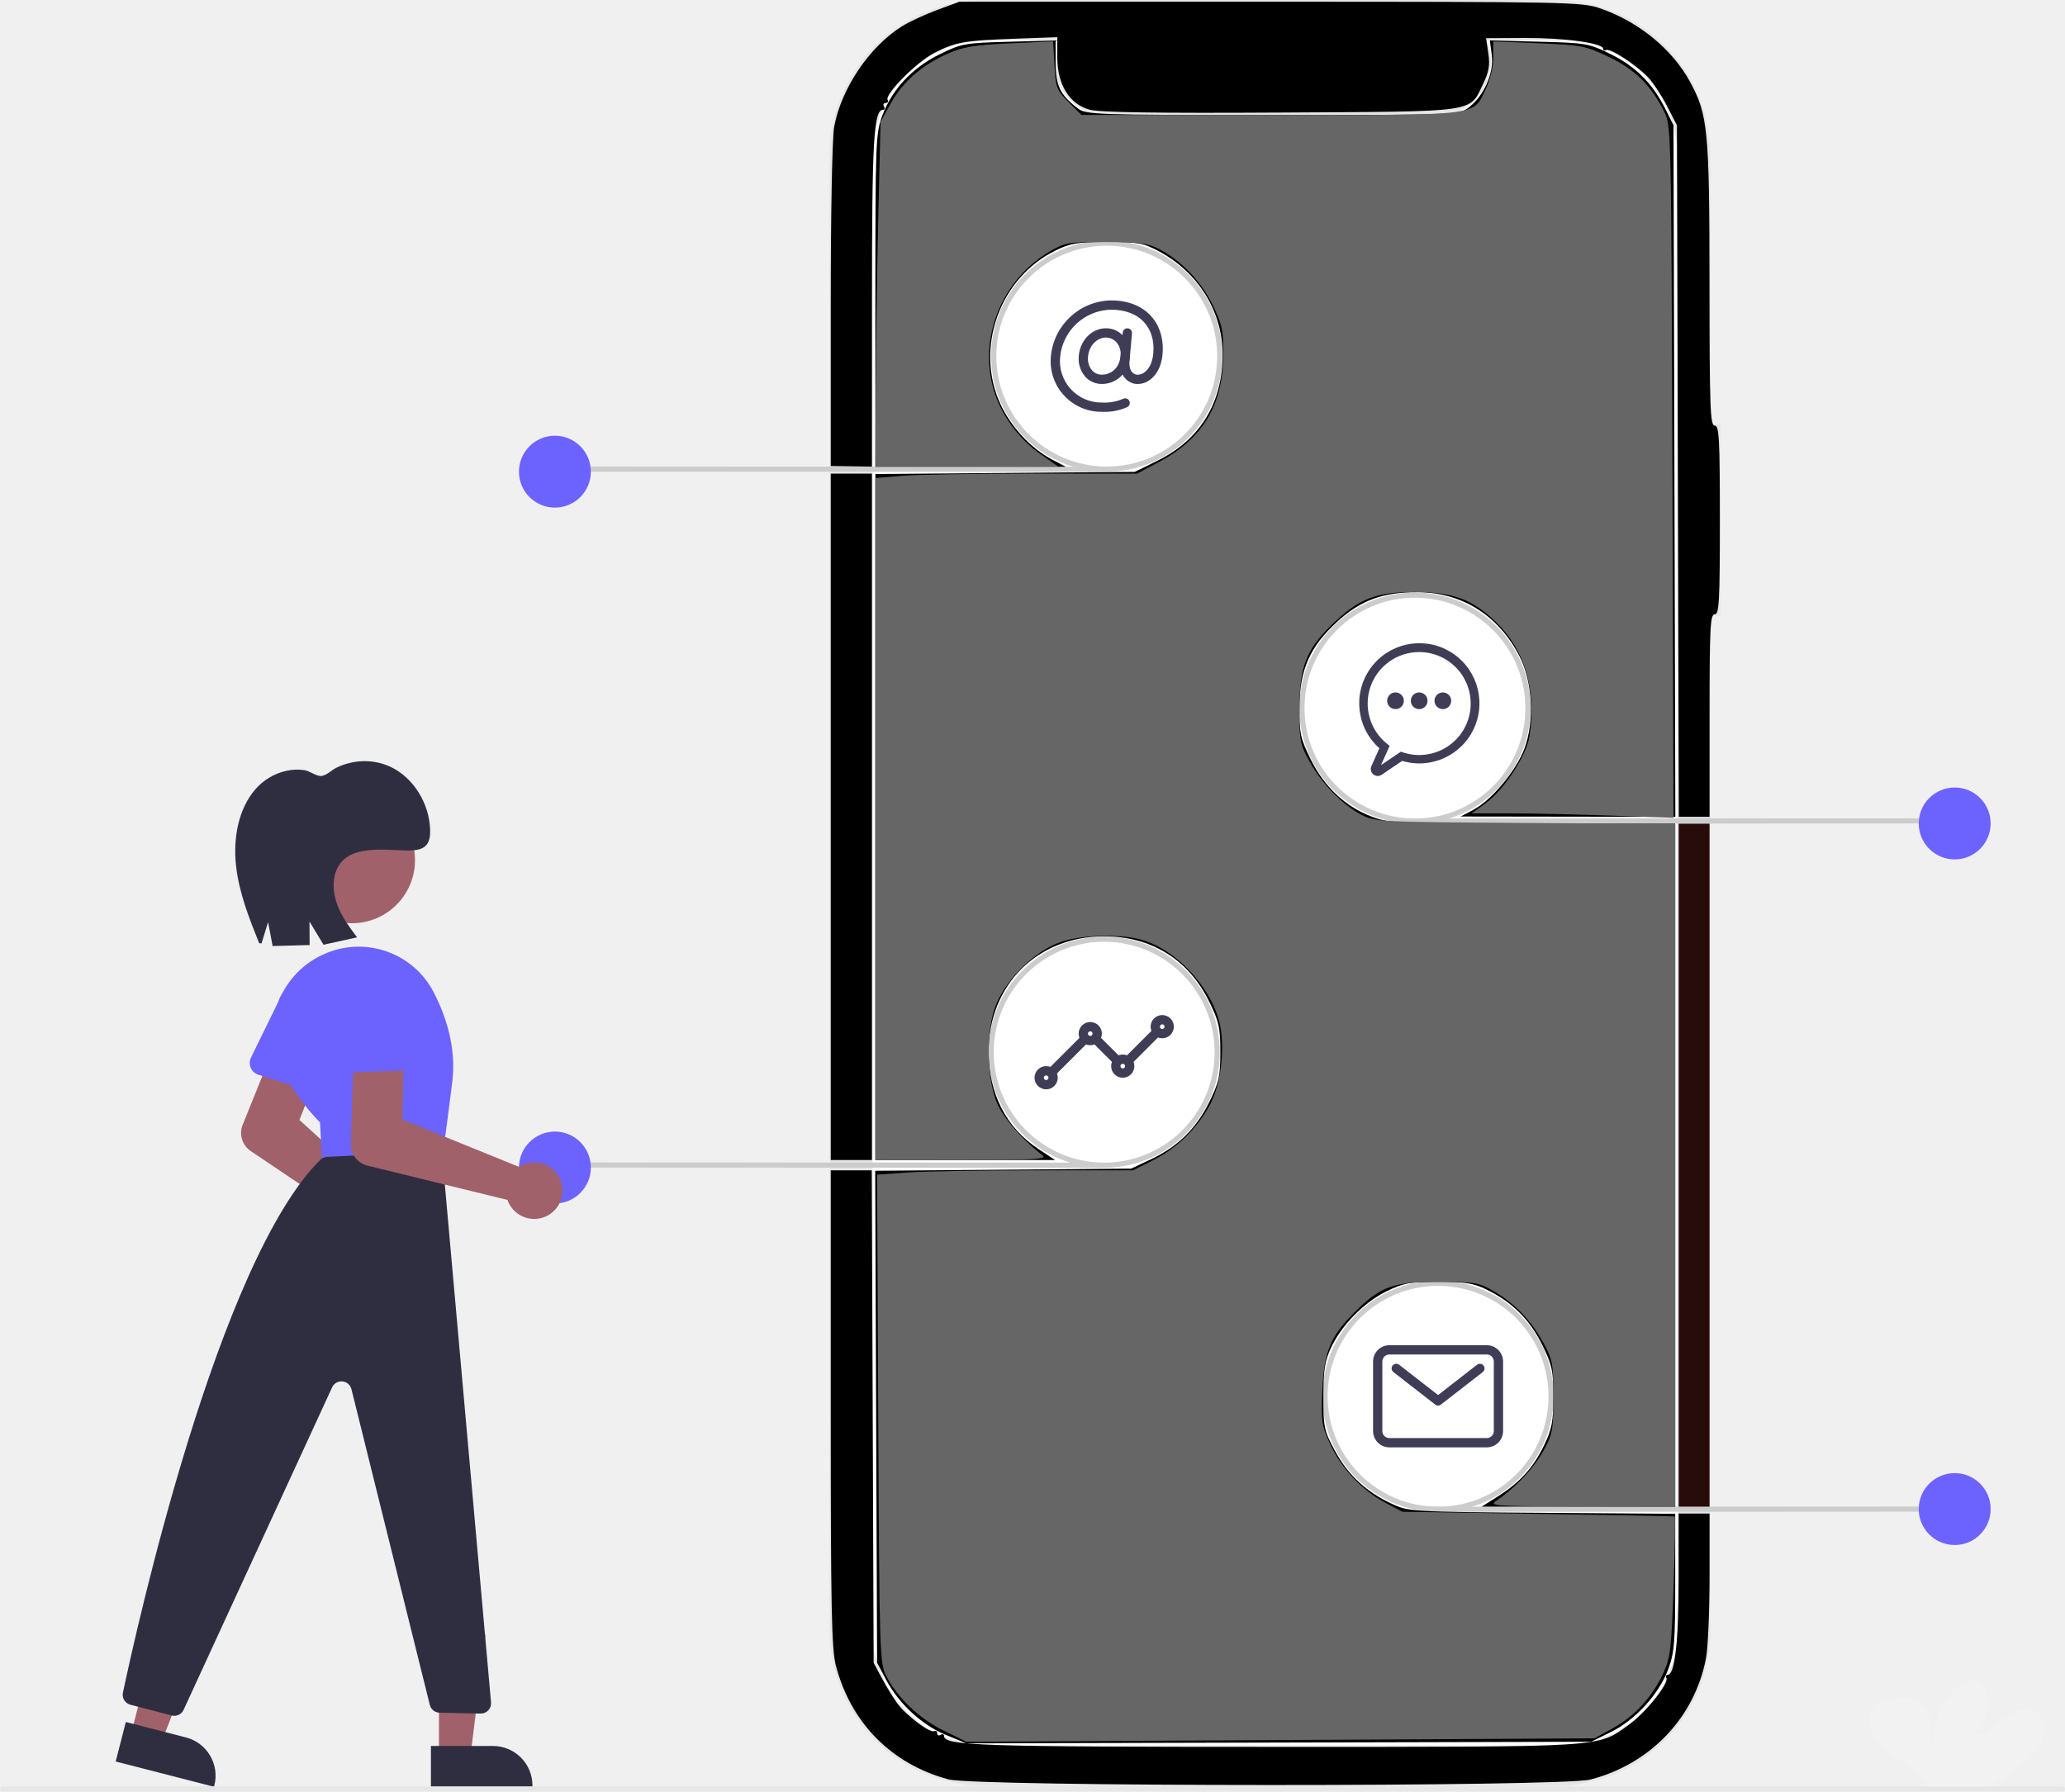
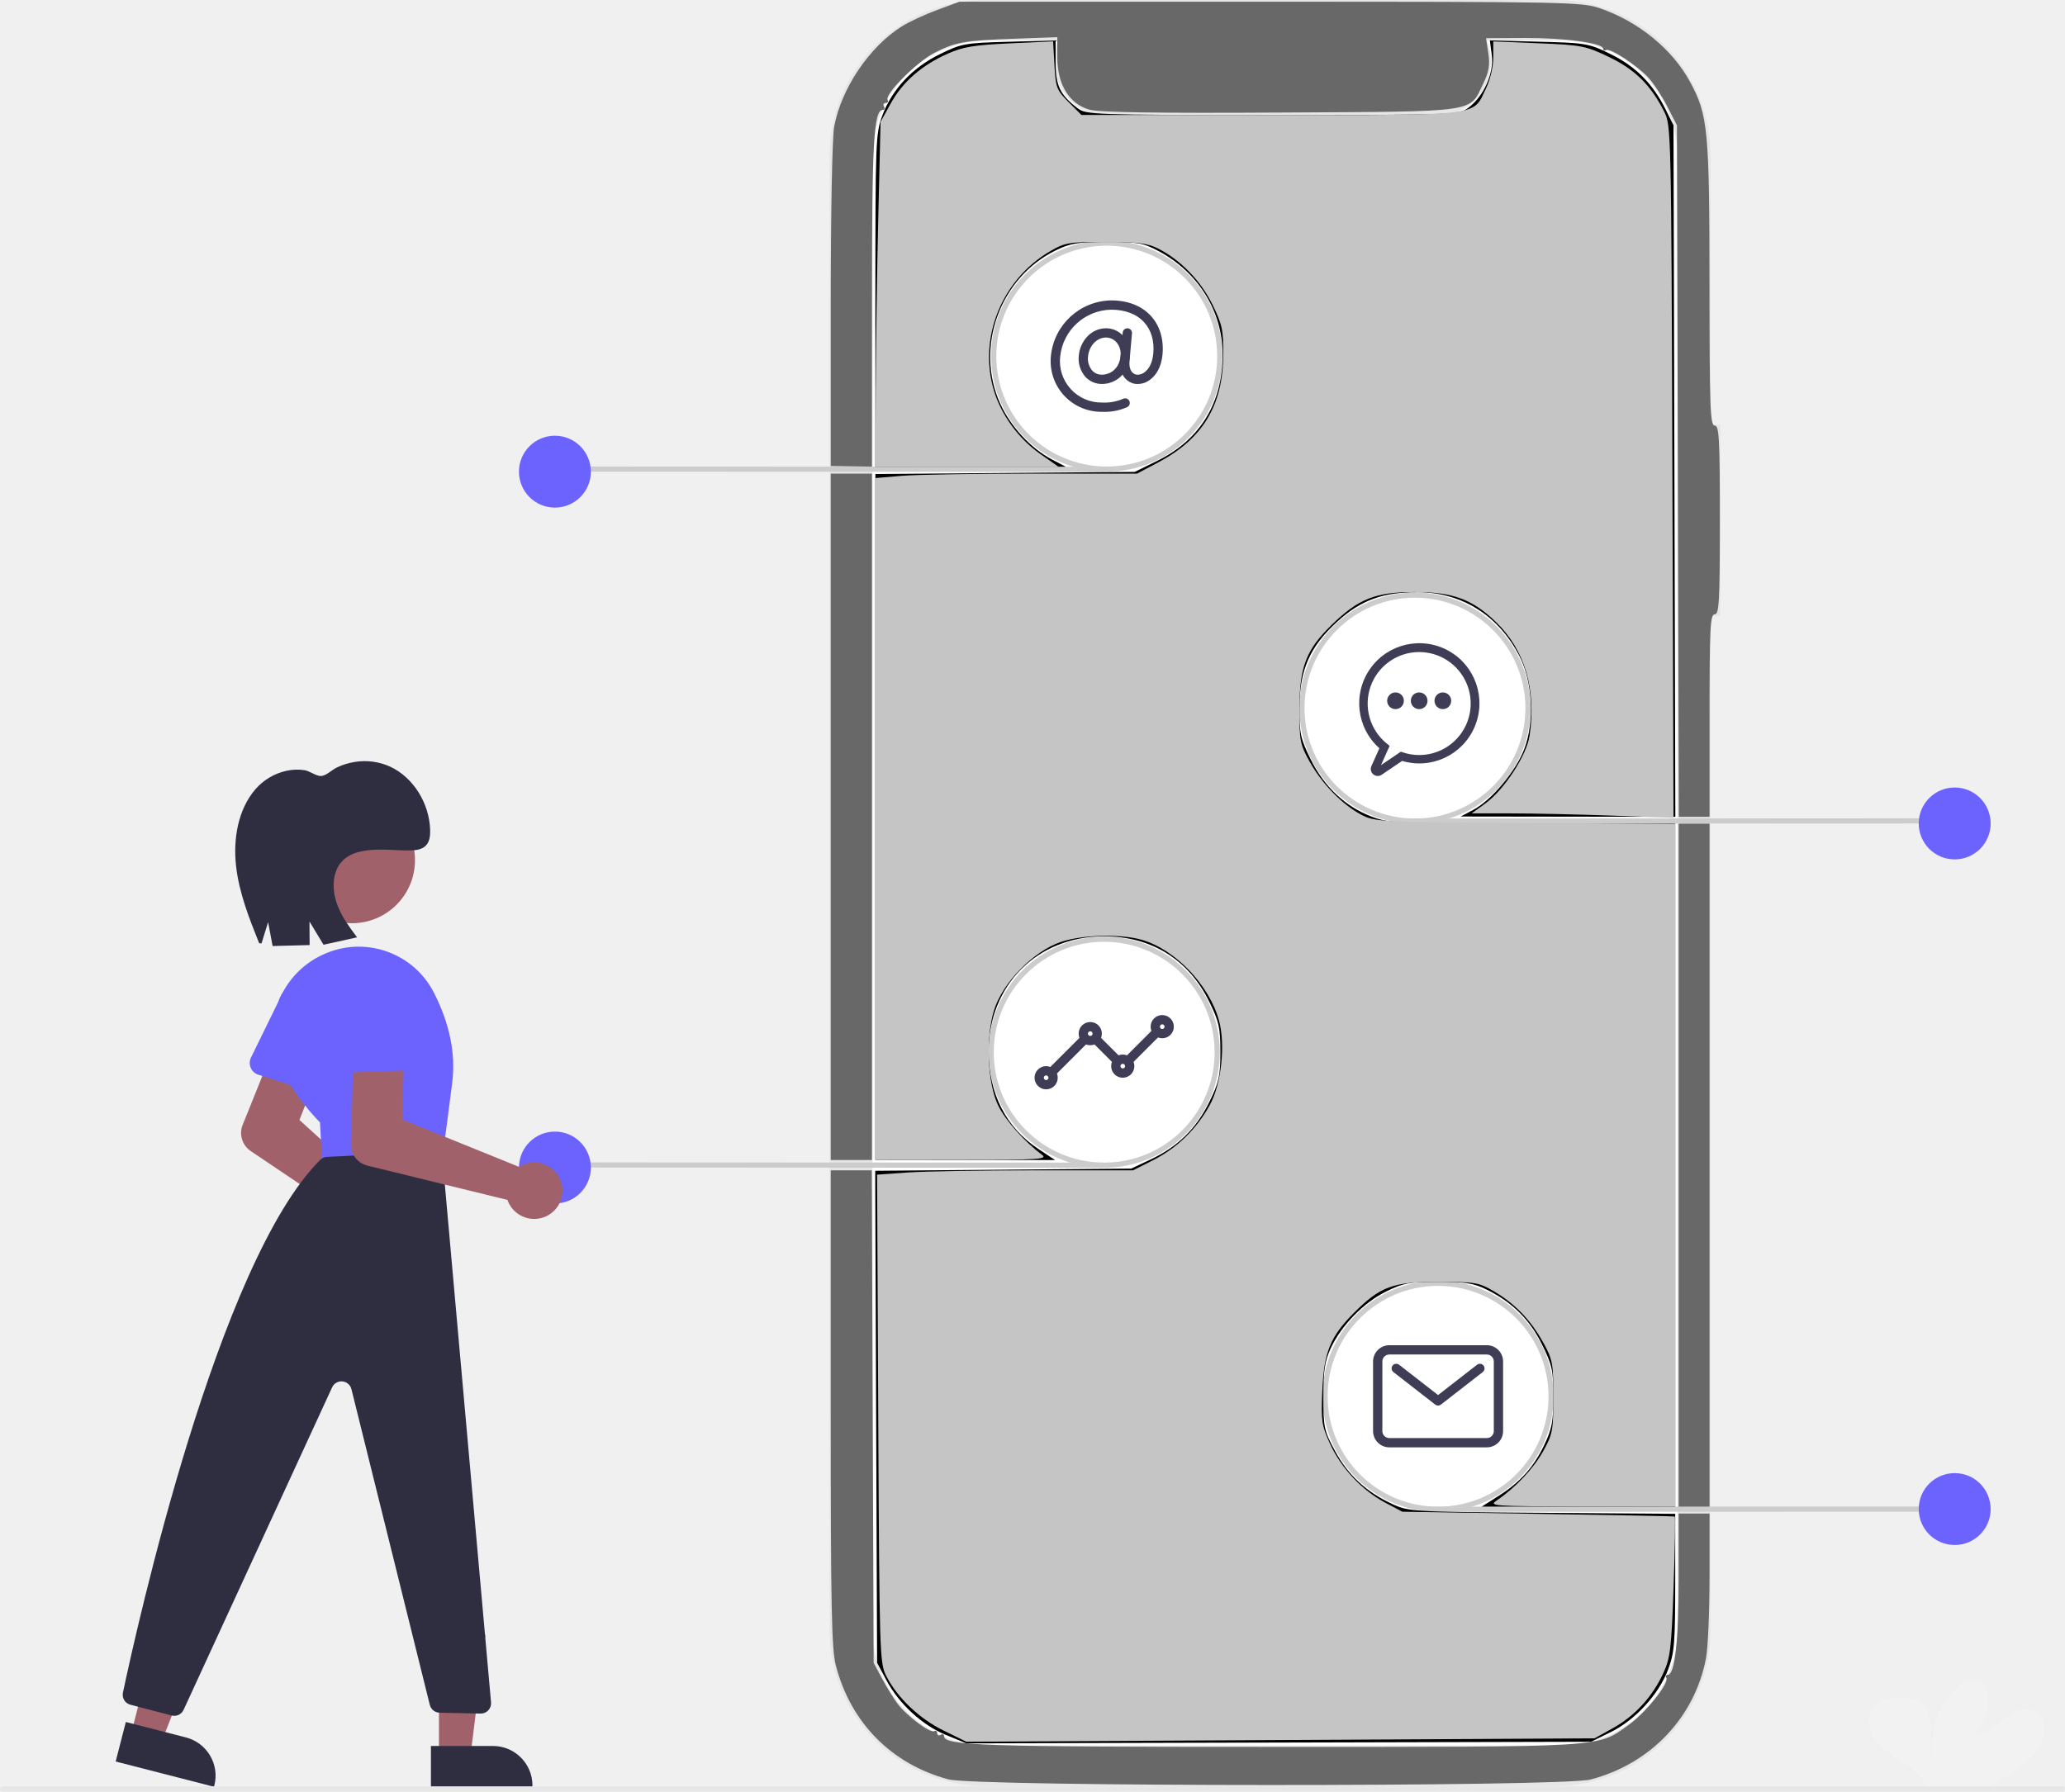
<svg xmlns="http://www.w3.org/2000/svg" data-name="Layer 1" width="804" height="697.683" viewBox="0 0 804 697.683" version="1.1" id="svg31">
  <defs id="defs31" />
  <path id="e9a96f1c-287a-42d8-bbee-a97ef2edbe89-272" data-name="Path 22" d="M867.817,266.442h-3.821V161.752a60.594,60.594,0,0,0-60.594-60.594H581.596a60.594,60.594,0,0,0-60.594,60.594V736.096a60.594,60.594,0,0,0,60.594,60.594H803.402a60.594,60.594,0,0,0,60.593-60.594V340.962h3.821Z" transform="translate(-198 -101.1587)" fill="#e6e6e6" />
  <path id="bb6cf65b-d1a0-4b47-beae-738e5a961a87-273" data-name="Path 23" d="M805.847,116.917H776.896a21.498,21.498,0,0,1-19.907,29.617h-127.07a21.498,21.498,0,0,1-19.905-29.617H582.973A45.251,45.251,0,0,0,537.722,162.168V735.677a45.251,45.251,0,0,0,45.251,45.251H805.847a45.251,45.251,0,0,0,45.251-45.251h0V162.167a45.251,45.251,0,0,0-45.251-45.25Z" transform="translate(-198 -101.1587)" fill="#fff" />
  <path d="M626.994,250.689a8.606,8.606,0,0,1-6.427-2.798,10.721,10.721,0,0,1-2.544-8.208,12.408,12.408,0,0,1,3.328-7.483,9.991,9.991,0,0,1,7.236-3.206,9.015,9.015,0,0,1,6.721,2.962,10.522,10.522,0,0,1,2.589,8.044l0,0a11.951,11.951,0,0,1-3.592,7.841A10.627,10.627,0,0,1,626.994,250.689Zm1.593-18.08c-3.539,0-6.597,3.246-6.962,7.39a7.115,7.115,0,0,0,1.608,5.449,4.964,4.964,0,0,0,3.761,1.624c3.31,0,6.851-2.285,7.301-7.391a6.904,6.904,0,0,0-1.654-5.285A5.439,5.439,0,0,0,628.587,232.609Zm7.509,7.232h0Z" transform="translate(-198 -101.1587)" fill="#3f3d56" id="path1" />
  <path d="M627.112,261.537a19.73,19.73,0,0,1-19.936-21.853,23.961,23.961,0,0,1,23.441-21.538c6.509,0,11.865,2.091,15.488,6.048,3.436,3.752,5.045,9.033,4.53,14.872-.487,5.531-2.833,8.411-4.716,9.854a7.923,7.923,0,0,1-5.998,1.719c-2.976-.528-6.268-3.231-5.75-9.114l.958-10.876a1.808,1.808,0,0,1,3.602.317l-.958,10.876c-.257,2.925.782,4.882,2.779,5.236A4.363,4.363,0,0,0,643.72,246.049c1.306-1.001,2.942-3.08,3.313-7.301.431-4.886-.813-9.074-3.595-12.113-2.92-3.189-7.354-4.874-12.822-4.874A20.332,20.332,0,0,0,610.778,239.999a16.116,16.116,0,0,0,16.334,17.922,18.145,18.145,0,0,0,8.258-1.497,1.808,1.808,0,0,1,1.401,3.334A21.691,21.691,0,0,1,627.112,261.537Z" transform="translate(-198 -101.1587)" fill="#3f3d56" id="path2" />
  <path d="M608.022,519.964a1.808,1.808,0,0,1-1.278-3.086l11.752-11.752a1.808,1.808,0,0,1,2.557,2.557l-11.752,11.752A1.802,1.802,0,0,1,608.022,519.964Zm29.832-4.52a1.808,1.808,0,0,1-1.278-3.086l9.944-9.944a1.808,1.808,0,0,1,2.557,2.557l-9.944,9.944A1.802,1.802,0,0,1,637.854,515.444Zm-5.424,0a1.802,1.802,0,0,1-1.278-.53l-7.232-7.232a1.808,1.808,0,1,1,2.557-2.557l7.232,7.232a1.808,1.808,0,0,1-1.278,3.086Z" transform="translate(-198 -101.1587)" fill="#3f3d56" id="path3" />
  <path d="M650.51,505.5a4.52,4.52,0,1,1,4.52-4.52A4.525,4.525,0,0,1,650.51,505.5Zm0-5.424a.904.904,0,1,0,.904.904A.905.905,0,0,0,650.51,500.076Z" transform="translate(-198 -101.1587)" fill="#3f3d56" id="path4" />
  <path d="M635.142,520.868a4.52,4.52,0,1,1,4.52-4.52A4.525,4.525,0,0,1,635.142,520.868Zm0-5.424a.904.904,0,1,0,.904.904A.905.905,0,0,0,635.142,515.444Z" transform="translate(-198 -101.1587)" fill="#3f3d56" id="path5" />
  <path d="M622.486,508.212a4.52,4.52,0,1,1,4.52-4.52A4.525,4.525,0,0,1,622.486,508.212Zm0-5.424a.904.904,0,1,0,.904.904A.905.905,0,0,0,622.486,502.788Z" transform="translate(-198 -101.1587)" fill="#3f3d56" id="path6" />
  <path d="M605.31,525.388a4.52,4.52,0,1,1,4.52-4.52A4.525,4.525,0,0,1,605.31,525.388Zm0-5.424a.904.904,0,1,0,.904.904A.905.905,0,0,0,605.31,519.964Z" transform="translate(-198 -101.1587)" fill="#3f3d56" id="path7" />
  <path d="M776.894,664.812H738.926a6.335,6.335,0,0,1-6.328-6.328V631.364a6.335,6.335,0,0,1,6.328-6.328h37.967a6.335,6.335,0,0,1,6.328,6.328v27.12A6.335,6.335,0,0,1,776.894,664.812ZM738.926,628.652a2.715,2.715,0,0,0-2.712,2.712v27.12a2.715,2.715,0,0,0,2.712,2.712h37.967a2.715,2.715,0,0,0,2.712-2.712V631.364a2.715,2.715,0,0,0-2.712-2.712Z" transform="translate(-198 -101.1587)" fill="#3f3d56" id="path8" />
  <path d="M757.91,648.54a1.805,1.805,0,0,1-1.11-.381l-16.272-12.656a1.808,1.808,0,1,1,2.22-2.854l15.162,11.792,15.162-11.792a1.808,1.808,0,1,1,2.22,2.854l-16.272,12.656A1.805,1.805,0,0,1,757.91,648.54Z" transform="translate(-198 -101.1587)" fill="#3f3d56" id="path9" />
  <path d="M961.835,689.841l-209.141.083a1,1,0,0,1,0-2l209.141-.083a1,1,0,0,1,0,2Z" transform="translate(-198 -101.1587)" fill="#ccc" id="path10" />
  <circle cx="761.051" cy="587.683" r="14" fill="#6c63ff" id="circle10" />
  <path d="M956.835,421.841l-211.141.083a1,1,0,0,1,0-2l211.141-.083a1,1,0,0,1,0,2Z" transform="translate(-198 -101.1587)" fill="#ccc" id="path11" />
  <circle cx="761.051" cy="320.683" r="14" fill="#6c63ff" id="circle11" />
  <path d="M416.268,284.841l211.141.083a1,1,0,0,0,0-2l-211.141-.083a1,1,0,1,0,0,2Z" transform="translate(-198 -101.1587)" fill="#ccc" id="path12" />
  <circle cx="216.051" cy="183.683" r="14" fill="#6c63ff" id="circle12" />
  <path d="M416.268,555.841l211.141.083a1,1,0,0,0,0-2l-211.141-.083a1,1,0,1,0,0,2Z" transform="translate(-198 -101.1587)" fill="#ccc" id="path13" />
  <circle cx="216.051" cy="454.683" r="14" fill="#6c63ff" id="circle13" />
  <path d="M757.91,689.924a45,45,0,1,1,45-45A45.051,45.051,0,0,1,757.91,689.924Zm0-88a43,43,0,1,0,43,43A43.049,43.049,0,0,0,757.91,601.924Z" transform="translate(-198 -101.1587)" fill="#ccc" id="path14" />
  <path d="M627.91,555.924a45,45,0,1,1,45-45A45.051,45.051,0,0,1,627.91,555.924Zm0-88a43,43,0,1,0,43,43A43.049,43.049,0,0,0,627.91,467.924Z" transform="translate(-198 -101.1587)" fill="#ccc" id="path15" />
  <path d="M748.91,421.924a45,45,0,1,1,45-45A45.051,45.051,0,0,1,748.91,421.924Zm0-88a43,43,0,1,0,43,43A43.049,43.049,0,0,0,748.91,333.924Z" transform="translate(-198 -101.1587)" fill="#ccc" id="path16" />
  <path d="M628.91,284.841a45,45,0,1,1,45-45A45.051,45.051,0,0,1,628.91,284.841Zm0-88a43,43,0,1,0,43,43A43.049,43.049,0,0,0,628.91,196.841Z" transform="translate(-198 -101.1587)" fill="#ccc" id="path17" />
  <path d="M346.502,589.738a11.019,11.019,0,0,1-4.302-7.881,10.269,10.269,0,0,1-.025-1.08l-46.568-31.362a8.552,8.552,0,0,1-3.337-9.67l22.257-55.296a9.699,9.699,0,0,1,18.023,7.171l-17.97,45.69L350.842,570.246a10.462,10.462,0,0,1,1.453-.225,11.001,11.001,0,0,1,2.983,21.763,11.407,11.407,0,0,1-2.147.206A10.865,10.865,0,0,1,346.502,589.738Z" transform="translate(-198 -101.1587)" fill="#a0616a" id="path18" />
  <path d="M295.626,517.009a4.812,4.812,0,0,1,.101-4.01l10.625-21.716a13.377,13.377,0,0,1,25.522,8.028l-3.879,23.942a4.817,4.817,0,0,1-6.214,3.82l-23.185-7.368A4.811,4.811,0,0,1,295.626,517.009Z" transform="translate(-198 -101.1587)" fill="#6c63ff" id="path19" />
  <polygon points="170.908 683.95 183.168 683.95 189 636.662 170.906 636.663 170.908 683.95" fill="#a0616a" id="polygon19" />
  <path d="M365.781,781.106l24.144-.001h.001a15.386,15.386,0,0,1,15.386,15.386v.5l-39.531.001Z" transform="translate(-198 -101.1587)" fill="#2f2e41" id="path20" />
  <polygon points="51.025 675.264 62.899 678.315 80.319 633.967 62.794 629.464 51.025 675.264" fill="#a0616a" id="polygon20" />
  <path d="M246.993,771.767l23.384,6.009.001 0a15.386,15.386,0,0,1,11.072,18.732l-.124.484L243.038,787.154Z" transform="translate(-198 -101.1587)" fill="#2f2e41" id="path21" />
  <circle cx="137.015" cy="334.98" r="24.561" fill="#a0616a" id="circle21" />
  <path d="M322.592,538.3a88.73,88.73,0,0,1-14.736-20.234,32.716,32.716,0,0,1-1.54-26.477A33.442,33.442,0,0,1,325.307,472.244a32.88,32.88,0,0,1,41.612,15.446c6.146,12.027,8.554,23.786,7.159,34.952-2.668,21.346-4.23,32.379-4.643,32.791l-.137.138-45.689,2.03Z" transform="translate(-198 -101.1587)" fill="#6c63ff" id="path22" />
  <path d="M325.306,551.694l40.887-2.035a4,4,0,0,1,4.183,3.64l18.809,210.832a4,4,0,0,1-4.069,4.355l-15.974-.34a4,4,0,0,1-3.797-3.036L334.828,642.147a4,4,0,0,0-7.516-.709L269.483,767.037a4,4,0,0,1-4.643,2.198l-16.076-4.194a3.995,3.995,0,0,1-2.905-4.693c5.289-24.968,36.972-167.956,76.862-207.533A3.941,3.941,0,0,1,325.306,551.694Z" transform="translate(-198 -101.1587)" fill="#2f2e41" id="path23" />
  <path d="M402.733,575.366a11.018,11.018,0,0,1-6.758-5.913,10.353,10.353,0,0,1-.397-1.004l-54.531-13.363a8.552,8.552,0,0,1-6.469-7.925l1.805-59.578a9.699,9.699,0,0,1,19.391.509l-1.096,49.084,45.401,18.397a10.744,10.744,0,0,1,1.285-.713h0a11.01,11.01,0,1,1,1.369,20.506Z" transform="translate(-198 -101.1587)" fill="#a0616a" id="path24" />
  <path d="M330.567,517.27a4.812,4.812,0,0,1-1.253-3.81L332.017,489.435a13.377,13.377,0,0,1,26.735-1.022l4.399,23.852a4.817,4.817,0,0,1-4.567,5.687l-24.313.858A4.811,4.811,0,0,1,330.567,517.27Z" transform="translate(-198 -101.1587)" fill="#6c63ff" id="path25" />
  <path d="M299.821,468.565l2.566-8.294,1.755,9.309,14.413-.382-.066-9.178,5.479,9.057,13.061-2.887c-2.79-3.718-5.614-7.494-7.398-11.877s-2.434-9.522-.767-13.959c4.122-10.968,19.751-7.899,28.3-7.992,2.494-.027,5.309-.207,6.943-2.246,1.23-1.535,1.431-3.732,1.369-5.762-.321-10.455-6.598-20.429-15.471-24.585a23.981,23.981,0,0,0-13.905-1.884,25.139,25.139,0,0,0-7.092,2.234c-1.997.976-4.095,3.299-6.245,3.236-1.807-.053-4.199-1.935-6.166-2.257a19.06,19.06,0,0,0-7.123.249,22.375,22.375,0,0,0-12.076,7.226c-6.68,7.762-8.665,19.2-7.501,29.731s5.104,20.434,8.999,30.166" transform="translate(-198 -101.1587)" fill="#2f2e41" id="path26" />
  <path d="M1001,798.841H199a1,1,0,0,1,0-2h802a1,1,0,0,1,0,2Z" transform="translate(-198 -101.1587)" fill="#e6e6e6" id="path27" />
  <path d="M987.47,786.448a19.309,19.309,0,0,0,6.375-9.596c.814-3.819-.814-8.301-4.45-9.779-4.084-1.577-8.451,1.262-11.755,4.117s-7.106,6.126-11.439,5.512a17.383,17.383,0,0,0,5.33-16.287,6.641,6.641,0,0,0-1.494-3.321c-2.258-2.424-6.375-1.378-9.098.531-8.633,6.077-11.041,17.798-11.074,28.358-.88-3.819-.149-7.787-.166-11.622s-1.096-8.301-4.383-10.327a13.282,13.282,0,0,0-6.641-1.577c-3.885-.133-8.202.249-10.858,3.088-3.321,3.52-2.441,9.447.432,13.282s7.222,6.309,11.223,8.999a24.772,24.772,0,0,1,8.036,7.654,7.322,7.322,0,0,1,.598,1.361h24.323A67.688,67.688,0,0,0,987.47,786.448Z" transform="translate(-198 -101.1587)" fill="#f2f2f2" id="path28" />
  <path d="M734.405,403.361a2.719,2.719,0,0,1-2.47-3.825l3.129-6.981a23.407,23.407,0,1,1,8.849,4.929l-7.985,5.406A2.71,2.71,0,0,1,734.405,403.361Zm16.146-48.267a20.046,20.046,0,0,0-12.488,35.735l.986.786-3.367,7.512,7.726-5.23.763.256a20.052,20.052,0,1,0,6.38-39.059Z" transform="translate(-198 -101.1587)" fill="#3f3d56" id="path29" />
  <circle cx="552.551" cy="272.908" r="3.253" fill="#3f3d56" id="circle29" />
  <circle cx="543.336" cy="272.908" r="3.253" fill="#3f3d56" id="circle30" />
  <circle cx="561.767" cy="272.908" r="3.253" fill="#3f3d56" id="circle31" />
  <path style="fill:#000000;stroke-width:8.529" d="m 368.331,675.67 c -9.345,-3.859 -18.313,-12.113 -23.278,-21.426 l -3.563,-6.683 -0.368,-95.81 -0.368,-95.81 49.821,-0.422 49.821,-0.422 7.511,-3.522 c 10.566,-4.954 17.812,-12.023 22.882,-22.322 3.823,-7.766 4.357,-10.166 4.357,-19.598 0,-9.45 -0.531,-11.826 -4.393,-19.672 -8.079,-16.411 -22.613,-25.382 -41.05,-25.338 -25.829,0.062 -44.775,19.018 -44.775,44.799 0,16.443 6.756,29.663 19.458,38.077 l 6.395,4.236 H 375.802 340.822 V 318.174 184.592 l 50.487,-0.408 50.487,-0.408 8.919,-4.393 c 16.541,-8.147 25.361,-22.575 25.309,-41.398 -0.047,-16.724 -9.505,-31.969 -24.936,-40.194 -5.965,-3.179 -8.118,-3.56 -20.048,-3.548 -11.461,0.012 -14.318,0.481 -20.048,3.292 -21.721,10.652 -31.518,37.769 -21.557,59.667 4.074,8.956 11.919,17.41 20.2,21.767 l 5.326,2.803 h -37.07 -37.07 v -64.773 c 0,-61.854 0.122,-65.1 2.718,-72.037 3.819,-10.207 11.675,-18.59 22.343,-23.842 8.471,-4.17 9.717,-4.395 26.995,-4.866 l 18.114,-0.494 v 8.492 c 0,9.046 1.766,12.721 8.612,17.924 3.287,2.498 6.185,2.597 75.827,2.597 70.983,0 72.485,-0.054 76.184,-2.751 5.997,-4.373 10.105,-13.494 9.211,-20.453 l -0.749,-5.829 19.091,0.494 c 18.408,0.476 19.41,0.651 28.006,4.883 9.693,4.772 16.336,11.463 21.315,21.47 l 3.083,6.196 0.359,134.658 0.359,134.658 -41.792,-0.059 -41.792,-0.059 4.835,-2.555 c 7.196,-3.803 16.672,-15.103 19.949,-23.788 4.043,-10.718 3.243,-26.059 -1.88,-36.068 -8.134,-15.891 -22.407,-24.877 -39.611,-24.94 -13.562,-0.05 -22.218,3.118 -31.365,11.478 -10.63,9.715 -14.603,18.711 -14.683,33.245 -0.056,10.236 0.381,12.285 4.33,20.312 5.273,10.716 13.636,18.563 23.862,22.389 6.874,2.572 10.233,2.718 62.681,2.718 h 55.417 V 453.761 586.748 h -37.685 -37.685 l 6.391,-4.053 c 8.617,-5.465 13.787,-11.209 18.006,-20.005 2.959,-6.169 3.526,-9.182 3.526,-18.74 0,-10.178 -0.468,-12.339 -4.4,-20.326 -4.785,-9.72 -11.623,-16.509 -21.562,-21.407 -5.046,-2.486 -8.336,-3.014 -18.813,-3.014 -11.169,0 -13.605,0.446 -20.237,3.703 -8.798,4.321 -17.559,13.275 -21.648,22.125 -2.317,5.015 -2.887,8.757 -2.888,18.947 -9.4e-4,11.931 0.276,13.208 4.589,21.163 5.06,9.333 12.217,15.953 22.248,20.579 6.425,2.963 7.771,3.042 58.368,3.426 l 51.792,0.393 v 26.622 c 0,23.582 -0.313,27.46 -2.745,33.959 -3.629,9.699 -12.836,19.753 -22.379,24.44 l -7.622,3.743 -121.627,0.317 -121.627,0.317 z" id="path31" />
-   <path style="fill:#000000;stroke-width:8.529" d="m 369.243,692.949 c -22.132,-5.961 -37.993,-22.005 -43.803,-44.309 -1.674,-6.428 -1.994,-22.486 -1.994,-100.264 v -92.61 h 7.985 7.985 l 0.368,95.898 0.368,95.898 3.184,5.973 c 1.751,3.285 4.458,7.702 6.015,9.814 3.491,4.736 12.851,11.772 14.393,10.819 0.624,-0.386 1.135,-0.029 1.135,0.793 0,0.822 0.601,1.123 1.337,0.668 0.735,-0.454 1.337,-0.26 1.337,0.431 0,3.786 14.053,4.247 129.327,4.247 129.708,0 124.759,0.307 137.174,-8.519 6.657,-4.733 15.979,-16.376 14.73,-18.397 -0.391,-0.633 -0.146,-1.151 0.545,-1.151 2.771,0 4.247,-12.981 4.247,-37.347 v -25.471 h 6.014 6.015 v 24.544 c 0,13.499 -0.614,27.781 -1.364,31.737 -4.385,23.121 -21.598,41.216 -45.005,47.313 -11.076,2.885 -239.258,2.824 -249.992,-0.067 z" id="path32" />
-   <path style="fill:#000000;stroke-width:8.529" d="M 323.447,318.1 V 184.445 h 8.019 8.019 v 133.656 133.656 h -8.019 -8.019 z" id="path33" />
-   <path style="fill:#000000;stroke-width:8.529" d="m 653.273,183.442 -0.365,-134.658 -3.771,-7.351 c -2.074,-4.043 -5.382,-9.086 -7.351,-11.206 -4.508,-4.855 -14.96,-11.661 -16.472,-10.726 -0.628,0.388 -1.141,0.147 -1.141,-0.536 0,-2.202 -14.961,-4.247 -30.476,-4.168 l -15.105,0.078 0.881,5.877 c 0.686,4.571 0.241,7.2 -2.002,11.832 -5.534,11.432 -1.118,10.803 -78.935,11.251 -48.179,0.278 -70.469,-0.056 -74.286,-1.112 -7.903,-2.188 -12.59,-9.774 -12.59,-20.378 v -7.861 l -16.373,0.588 c -20.02,0.72 -23.08,1.254 -31.445,5.493 -6.847,3.47 -19.555,16.231 -18.257,18.332 0.408,0.659 0.069,1.199 -0.753,1.199 -0.822,0 -1.123,0.601 -0.668,1.337 0.454,0.735 0.284,1.337 -0.378,1.337 -3.611,0 -4.3,11.958 -4.3,74.637 v 64.303 l -8.019,-0.113 -8.019,-0.113 V 118.992 c 0,-36.215 0.565,-65.519 1.344,-69.691 2.781,-14.899 13.65,-31.024 26.294,-39.005 2.811,-1.775 9.02,-4.667 13.797,-6.427 l 8.686,-3.2 h 120.958 c 115.048,0 121.318,0.123 128.309,2.522 15.066,5.168 28.203,15.867 35.145,28.622 7.017,12.892 7.583,18.763 7.605,78.788 0.017,48.107 0.275,55.133 2.025,55.133 1.733,0 2.005,4.975 2.005,36.755 0,31.78 -0.271,36.755 -2.005,36.755 -1.737,0 -2.005,5.272 -2.005,39.428 v 39.428 h -5.984 -5.984 z" id="path34" />
-   <path style="fill:#280b0b;stroke-width:8.529" d="M 653.576,453.761 V 320.774 h 6.014 6.015 v 132.987 132.987 h -6.015 -6.014 z" id="path35" />
-   <path style="fill:#666666;stroke-width:8.529" d="m 367.377,673.945 c -9.487,-4.663 -17.981,-12.759 -22.328,-21.28 -2.55,-4.998 -2.662,-8.634 -3.102,-100.198 l -0.456,-95.012 11.9,-0.844 c 6.545,-0.464 28.966,-0.844 49.825,-0.844 h 37.925 l 7.703,-3.888 c 9.419,-4.755 17.138,-12.271 22.253,-21.668 4.437,-8.151 6.076,-23.306 3.537,-32.699 -3.745,-13.855 -17.103,-27.827 -30.148,-31.533 -8.333,-2.368 -23.113,-1.962 -31.488,0.863 -10.584,3.571 -22.641,15.875 -25.934,26.466 -3.382,10.876 -2.608,28.697 1.62,37.3 2.802,5.701 10.183,13.997 16.963,19.066 2.397,1.792 -0.817,2.003 -31.075,2.041 l -33.748,0.043 V 318.965 186.174 l 10.226,-0.864 c 5.624,-0.475 28.546,-0.864 50.936,-0.864 h 40.71 l 8.206,-4.344 c 17.385,-9.202 25.236,-22.176 25.373,-41.931 0.067,-9.622 -0.417,-11.856 -4.251,-19.644 -4.571,-9.286 -12.573,-17.483 -21.302,-21.823 -3.978,-1.978 -8.071,-2.476 -20.35,-2.476 -14.326,0 -15.791,0.247 -21.564,3.641 -18.802,11.053 -27.935,33.671 -21.859,54.132 2.82,9.495 9.643,18.863 18.035,24.759 l 7.133,5.012 h -35.647 -35.647 l 0.133,-30.407 c 0.073,-16.724 0.528,-46.947 1.01,-67.162 l 0.877,-36.755 3.963,-7.17 c 4.642,-8.397 12.049,-14.87 22.177,-19.378 5.954,-2.65 10.292,-3.371 24.15,-4.011 l 16.892,-0.78 0.528,9.343 c 0.492,8.7 0.871,9.687 5.517,14.333 l 4.989,4.989 h 73.881 c 83.237,0 78.317,0.611 83.636,-10.377 1.635,-3.378 2.826,-8.457 2.826,-12.055 v -6.217 l 17.709,0.731 c 16.712,0.69 18.252,0.991 27.35,5.351 10.144,4.861 16.291,10.954 21.506,21.312 2.69,5.342 2.74,7.554 3.168,140.203 l 0.436,134.775 -23.938,-0.867 c -13.166,-0.477 -30.849,-0.867 -39.295,-0.867 h -15.357 l 5.343,-3.871 c 7.287,-5.279 16.058,-18.714 17.203,-26.352 2.695,-17.974 -1.842,-33.397 -13.011,-44.226 -9.256,-8.974 -16.812,-11.761 -31.856,-11.749 -15.186,0.012 -21.743,2.621 -32.208,12.815 -9.922,9.665 -12.485,16.337 -12.53,32.618 -0.034,12.344 0.266,13.911 3.917,20.504 4.755,8.584 12.665,16.758 20.036,20.704 5.284,2.829 6.829,2.908 63.889,3.286 l 58.474,0.387 v 132.934 132.934 l -36.421,-0.07 c -34.691,-0.067 -36.262,-0.178 -33.08,-2.339 7.245,-4.92 14.405,-12.522 18.137,-19.259 3.633,-6.557 3.916,-8.083 3.916,-21.102 0,-13.01 -0.285,-14.548 -3.905,-21.082 -4.867,-8.785 -10.991,-15.164 -19.173,-19.974 -5.929,-3.485 -7.293,-3.719 -21.697,-3.719 -17.704,0 -22.566,1.779 -32.781,11.994 -9.269,9.269 -11.744,15.322 -12.399,30.326 -0.516,11.805 -0.258,13.587 2.996,20.717 4.311,9.445 12.464,18.154 21.468,22.933 l 6.683,3.546 52.794,0.839 c 29.037,0.461 53.014,0.92 53.283,1.019 0.269,0.099 0.066,12.36 -0.451,27.246 -0.84,24.187 -1.265,27.776 -3.998,33.748 -4.196,9.168 -11.101,16.709 -19.619,21.427 l -7.162,3.967 -122.295,0.668 -122.295,0.668 z" id="path36" />
+   <path style="fill:#686868;stroke-width:8.529;fill-opacity:1" d="m 369.243,692.949 c -22.132,-5.961 -37.993,-22.005 -43.803,-44.309 -1.674,-6.428 -1.994,-22.486 -1.994,-100.264 v -92.61 h 7.985 7.985 l 0.368,95.898 0.368,95.898 3.184,5.973 c 1.751,3.285 4.458,7.702 6.015,9.814 3.491,4.736 12.851,11.772 14.393,10.819 0.624,-0.386 1.135,-0.029 1.135,0.793 0,0.822 0.601,1.123 1.337,0.668 0.735,-0.454 1.337,-0.26 1.337,0.431 0,3.786 14.053,4.247 129.327,4.247 129.708,0 124.759,0.307 137.174,-8.519 6.657,-4.733 15.979,-16.376 14.73,-18.397 -0.391,-0.633 -0.146,-1.151 0.545,-1.151 2.771,0 4.247,-12.981 4.247,-37.347 v -25.471 h 6.014 6.015 v 24.544 c 0,13.499 -0.614,27.781 -1.364,31.737 -4.385,23.121 -21.598,41.216 -45.005,47.313 -11.076,2.885 -239.258,2.824 -249.992,-0.067 z" id="path32" />
+   <path style="fill:#686868;stroke-width:8.529;fill-opacity:1" d="M 323.447,318.1 V 184.445 h 8.019 8.019 v 133.656 133.656 h -8.019 -8.019 z" id="path33" />
+   <path style="fill:#686868;stroke-width:8.529;fill-opacity:1" d="m 653.273,183.442 -0.365,-134.658 -3.771,-7.351 c -2.074,-4.043 -5.382,-9.086 -7.351,-11.206 -4.508,-4.855 -14.96,-11.661 -16.472,-10.726 -0.628,0.388 -1.141,0.147 -1.141,-0.536 0,-2.202 -14.961,-4.247 -30.476,-4.168 l -15.105,0.078 0.881,5.877 c 0.686,4.571 0.241,7.2 -2.002,11.832 -5.534,11.432 -1.118,10.803 -78.935,11.251 -48.179,0.278 -70.469,-0.056 -74.286,-1.112 -7.903,-2.188 -12.59,-9.774 -12.59,-20.378 v -7.861 l -16.373,0.588 c -20.02,0.72 -23.08,1.254 -31.445,5.493 -6.847,3.47 -19.555,16.231 -18.257,18.332 0.408,0.659 0.069,1.199 -0.753,1.199 -0.822,0 -1.123,0.601 -0.668,1.337 0.454,0.735 0.284,1.337 -0.378,1.337 -3.611,0 -4.3,11.958 -4.3,74.637 v 64.303 l -8.019,-0.113 -8.019,-0.113 V 118.992 c 0,-36.215 0.565,-65.519 1.344,-69.691 2.781,-14.899 13.65,-31.024 26.294,-39.005 2.811,-1.775 9.02,-4.667 13.797,-6.427 l 8.686,-3.2 h 120.958 c 115.048,0 121.318,0.123 128.309,2.522 15.066,5.168 28.203,15.867 35.145,28.622 7.017,12.892 7.583,18.763 7.605,78.788 0.017,48.107 0.275,55.133 2.025,55.133 1.733,0 2.005,4.975 2.005,36.755 0,31.78 -0.271,36.755 -2.005,36.755 -1.737,0 -2.005,5.272 -2.005,39.428 v 39.428 h -5.984 -5.984 z" id="path34" />
+   <path style="fill:#686868;stroke-width:8.529;fill-opacity:1" d="M 653.576,453.761 V 320.774 h 6.014 6.015 v 132.987 132.987 h -6.015 -6.014 z" id="path35" />
+   <path style="fill:#c5c5c5;stroke-width:8.529;fill-opacity:1" d="m 367.377,673.945 c -9.487,-4.663 -17.981,-12.759 -22.328,-21.28 -2.55,-4.998 -2.662,-8.634 -3.102,-100.198 l -0.456,-95.012 11.9,-0.844 c 6.545,-0.464 28.966,-0.844 49.825,-0.844 h 37.925 l 7.703,-3.888 c 9.419,-4.755 17.138,-12.271 22.253,-21.668 4.437,-8.151 6.076,-23.306 3.537,-32.699 -3.745,-13.855 -17.103,-27.827 -30.148,-31.533 -8.333,-2.368 -23.113,-1.962 -31.488,0.863 -10.584,3.571 -22.641,15.875 -25.934,26.466 -3.382,10.876 -2.608,28.697 1.62,37.3 2.802,5.701 10.183,13.997 16.963,19.066 2.397,1.792 -0.817,2.003 -31.075,2.041 l -33.748,0.043 V 318.965 186.174 l 10.226,-0.864 c 5.624,-0.475 28.546,-0.864 50.936,-0.864 h 40.71 l 8.206,-4.344 c 17.385,-9.202 25.236,-22.176 25.373,-41.931 0.067,-9.622 -0.417,-11.856 -4.251,-19.644 -4.571,-9.286 -12.573,-17.483 -21.302,-21.823 -3.978,-1.978 -8.071,-2.476 -20.35,-2.476 -14.326,0 -15.791,0.247 -21.564,3.641 -18.802,11.053 -27.935,33.671 -21.859,54.132 2.82,9.495 9.643,18.863 18.035,24.759 l 7.133,5.012 h -35.647 -35.647 l 0.133,-30.407 c 0.073,-16.724 0.528,-46.947 1.01,-67.162 l 0.877,-36.755 3.963,-7.17 c 4.642,-8.397 12.049,-14.87 22.177,-19.378 5.954,-2.65 10.292,-3.371 24.15,-4.011 l 16.892,-0.78 0.528,9.343 c 0.492,8.7 0.871,9.687 5.517,14.333 l 4.989,4.989 h 73.881 c 83.237,0 78.317,0.611 83.636,-10.377 1.635,-3.378 2.826,-8.457 2.826,-12.055 v -6.217 l 17.709,0.731 c 16.712,0.69 18.252,0.991 27.35,5.351 10.144,4.861 16.291,10.954 21.506,21.312 2.69,5.342 2.74,7.554 3.168,140.203 l 0.436,134.775 -23.938,-0.867 c -13.166,-0.477 -30.849,-0.867 -39.295,-0.867 h -15.357 l 5.343,-3.871 c 7.287,-5.279 16.058,-18.714 17.203,-26.352 2.695,-17.974 -1.842,-33.397 -13.011,-44.226 -9.256,-8.974 -16.812,-11.761 -31.856,-11.749 -15.186,0.012 -21.743,2.621 -32.208,12.815 -9.922,9.665 -12.485,16.337 -12.53,32.618 -0.034,12.344 0.266,13.911 3.917,20.504 4.755,8.584 12.665,16.758 20.036,20.704 5.284,2.829 6.829,2.908 63.889,3.286 l 58.474,0.387 v 132.934 132.934 l -36.421,-0.07 c -34.691,-0.067 -36.262,-0.178 -33.08,-2.339 7.245,-4.92 14.405,-12.522 18.137,-19.259 3.633,-6.557 3.916,-8.083 3.916,-21.102 0,-13.01 -0.285,-14.548 -3.905,-21.082 -4.867,-8.785 -10.991,-15.164 -19.173,-19.974 -5.929,-3.485 -7.293,-3.719 -21.697,-3.719 -17.704,0 -22.566,1.779 -32.781,11.994 -9.269,9.269 -11.744,15.322 -12.399,30.326 -0.516,11.805 -0.258,13.587 2.996,20.717 4.311,9.445 12.464,18.154 21.468,22.933 l 6.683,3.546 52.794,0.839 c 29.037,0.461 53.014,0.92 53.283,1.019 0.269,0.099 0.066,12.36 -0.451,27.246 -0.84,24.187 -1.265,27.776 -3.998,33.748 -4.196,9.168 -11.101,16.709 -19.619,21.427 l -7.162,3.967 -122.295,0.668 -122.295,0.668 z" id="path36" />
</svg>
